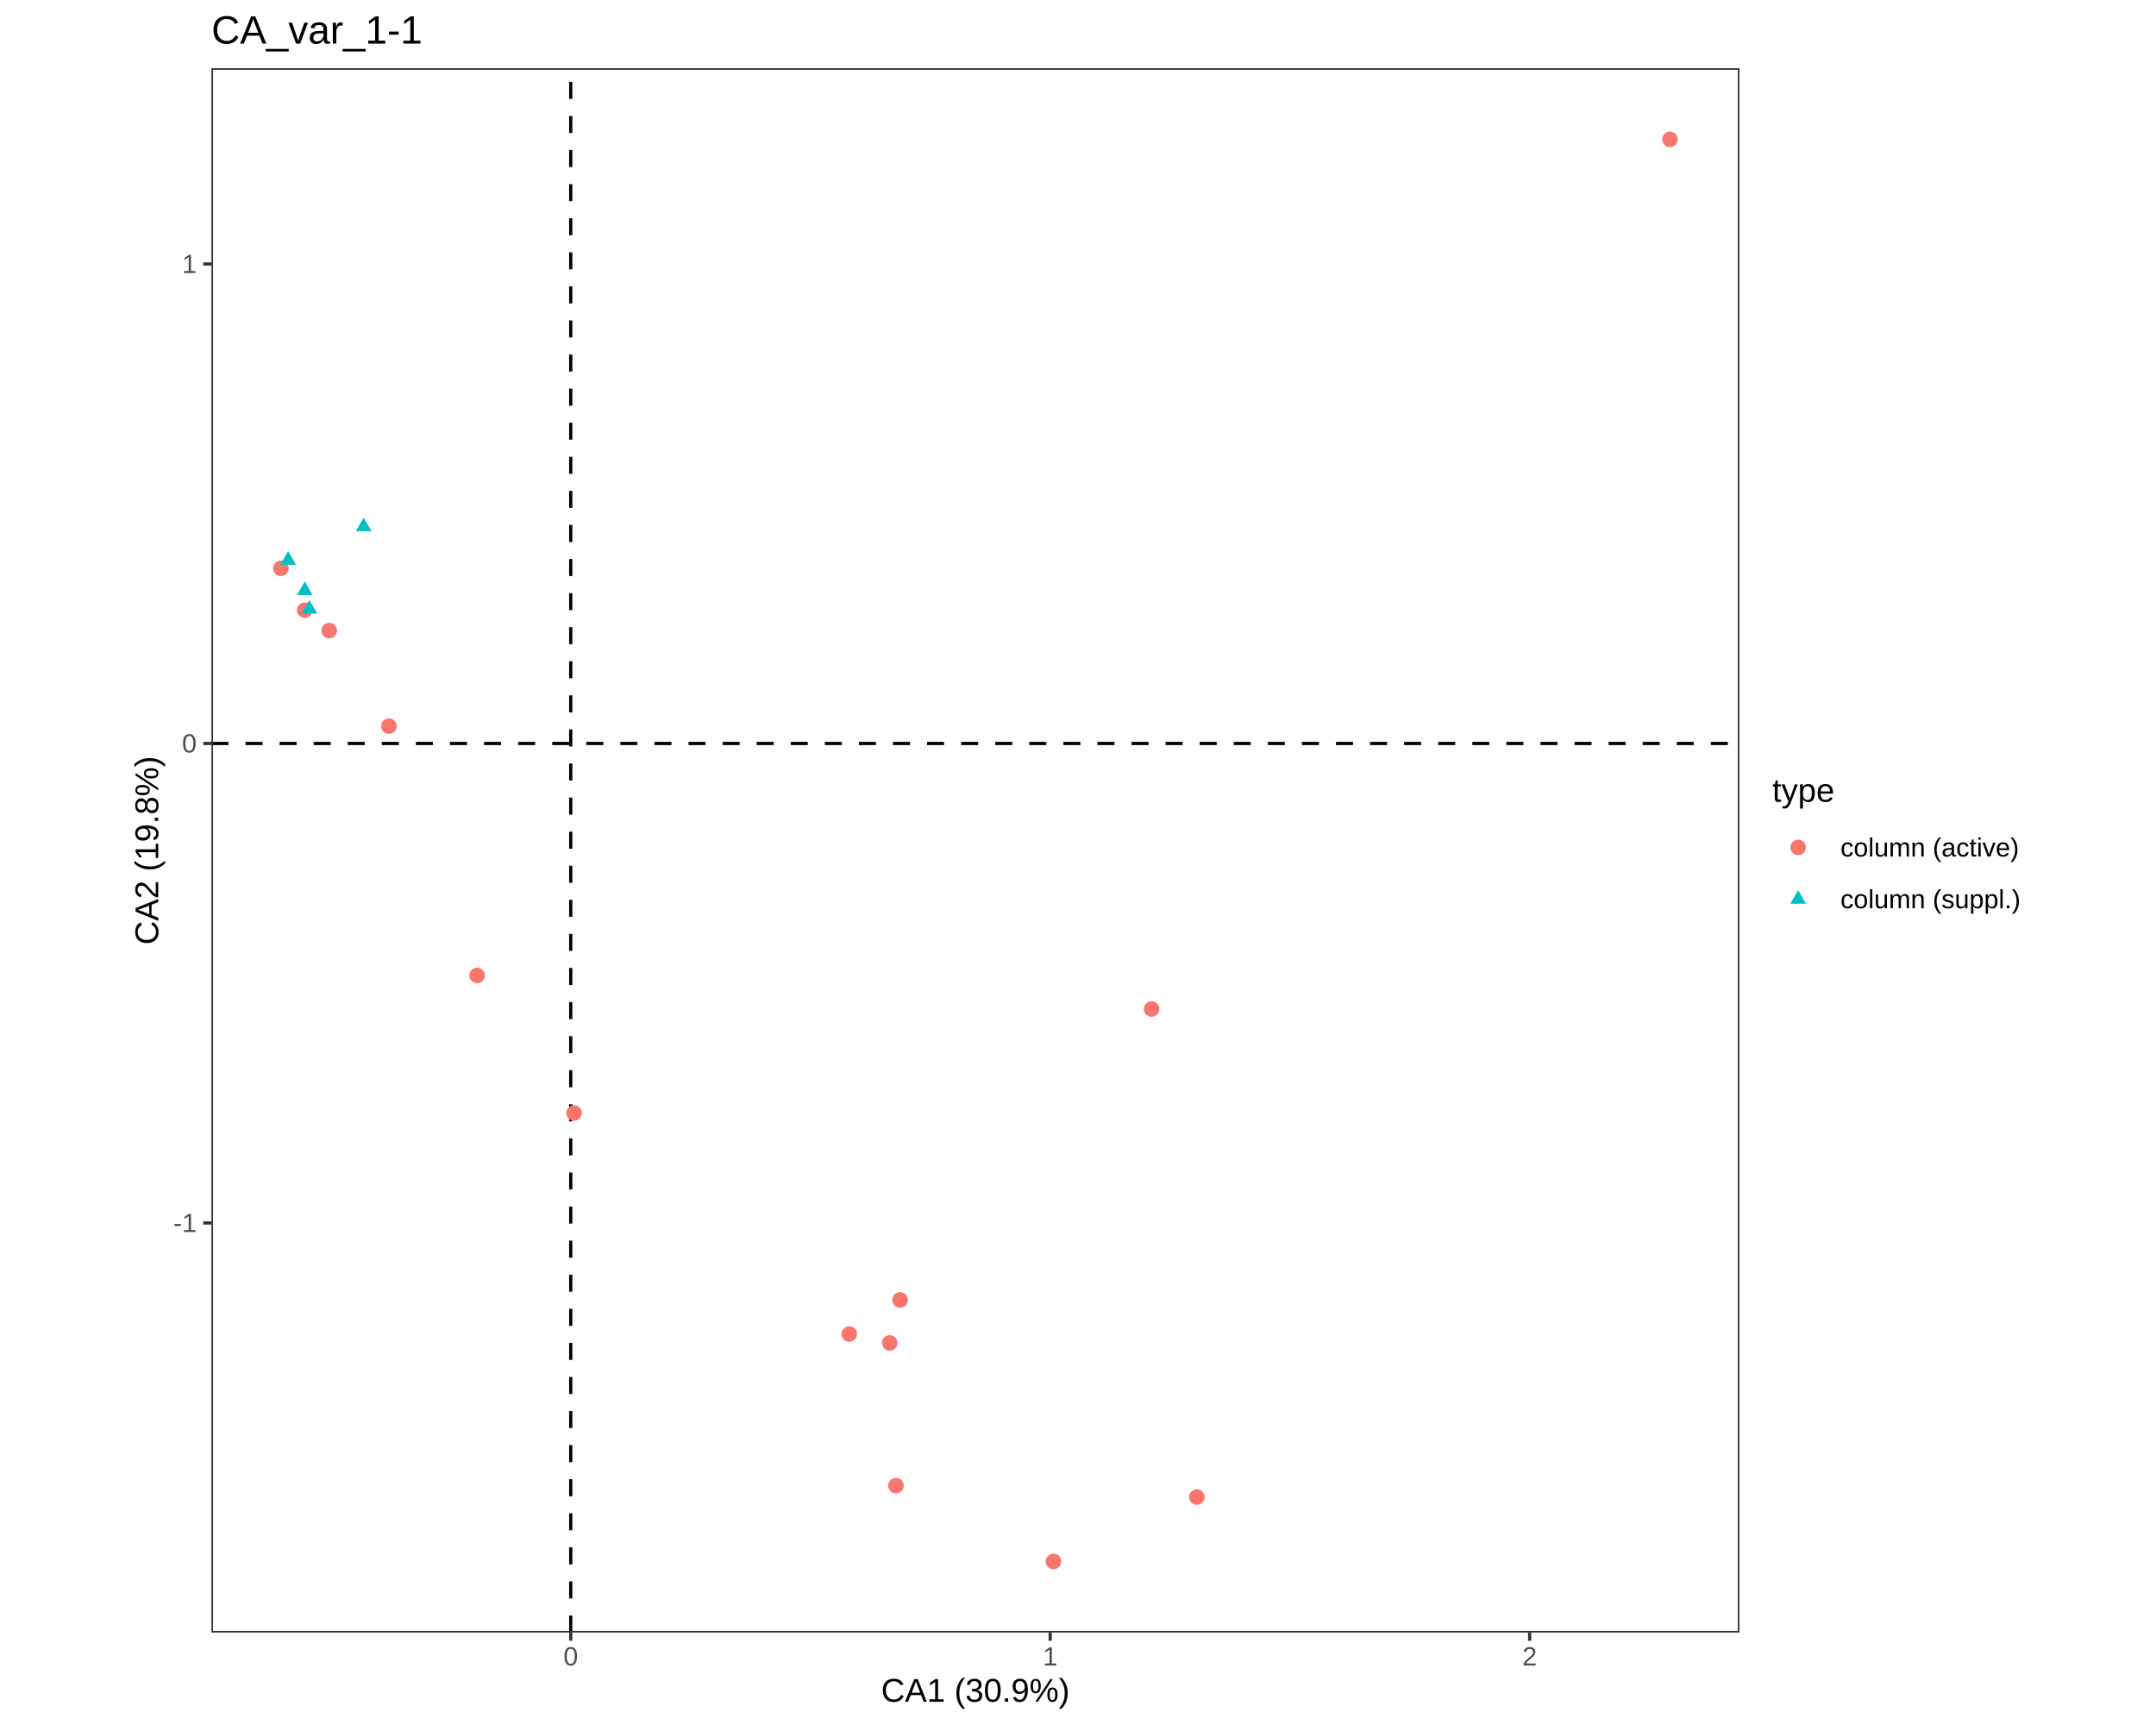
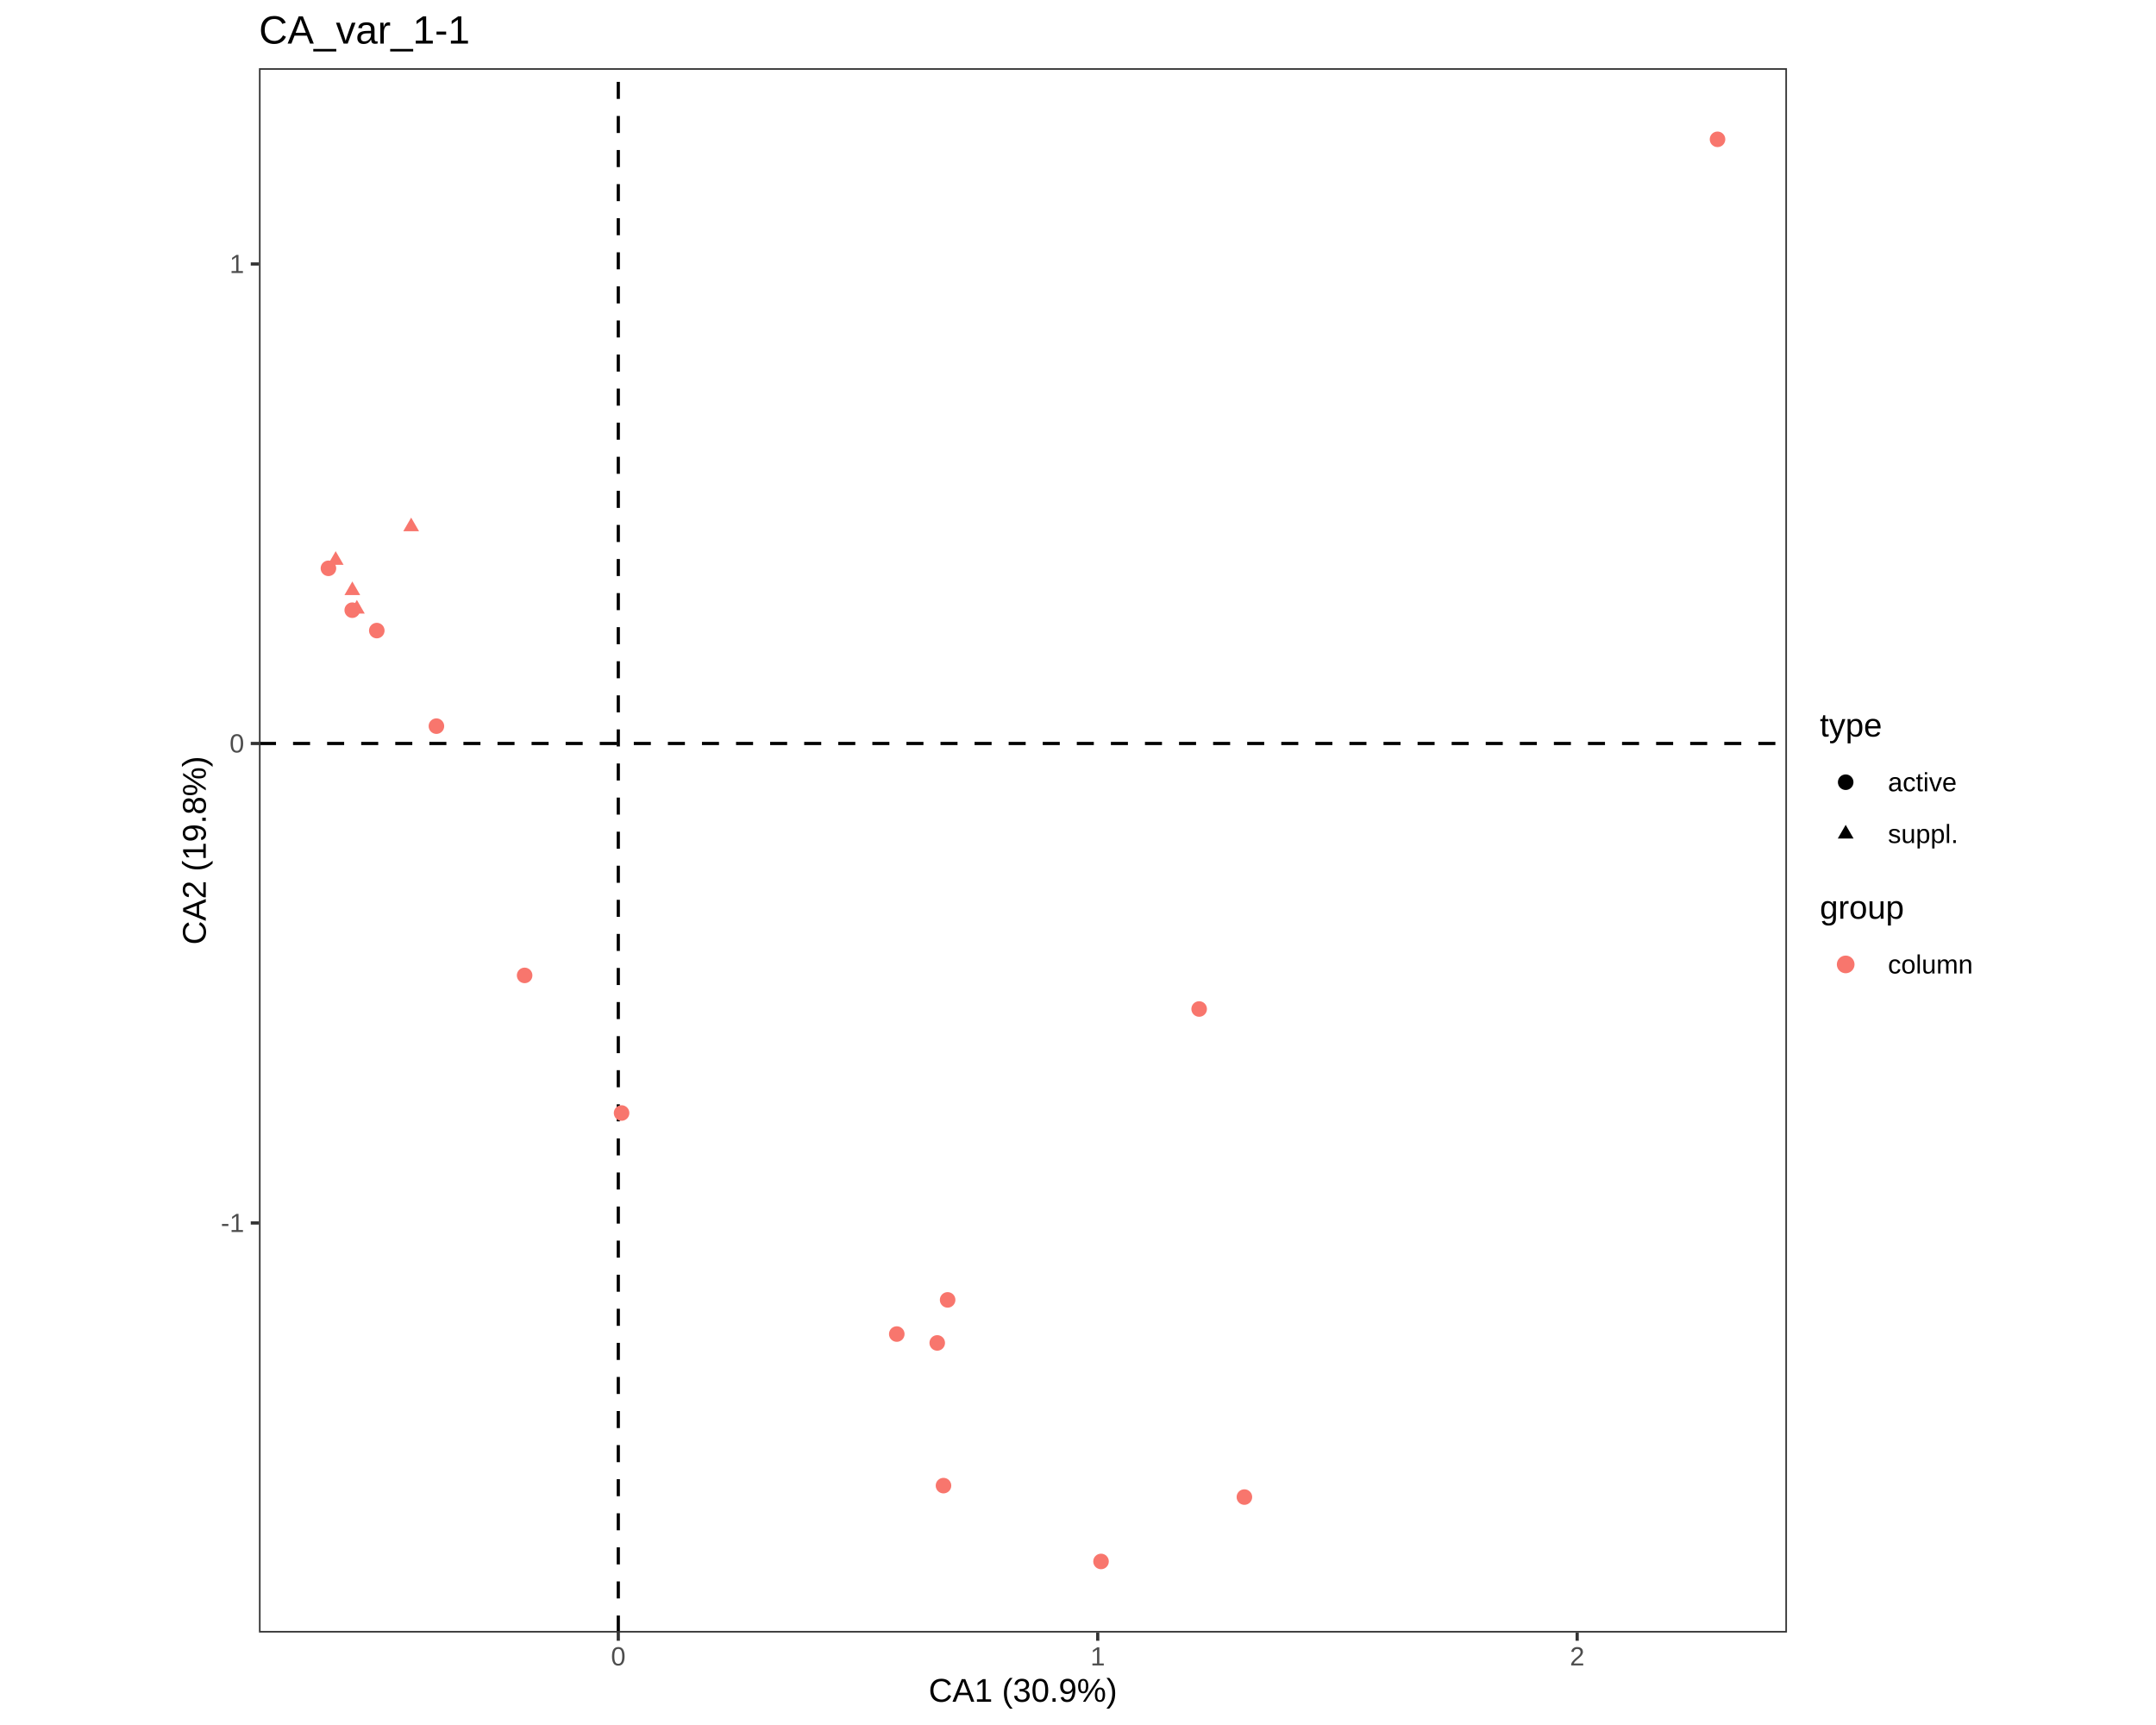
<svg xmlns="http://www.w3.org/2000/svg" viewBox="0 0 720.00 576.00">
  <defs>
    <style type="text/css">
    line, polyline, polygon, path, rect, circle {
      fill: none;
      stroke: #000000;
      stroke-linecap: round;
      stroke-linejoin: round;
      stroke-miterlimit: 10.00;
    }
  </style>
  </defs>
  <rect width="100%" height="100%" style="stroke: none; fill: #FFFFFF;" />
  <defs>
-     <clipPath id="cpMzkuODB8NjgwLjIwfDU3Ni4wMHwwLjAw">
-       <rect x="39.80" y="0.00" width="640.40" height="576.00" />
+     <clipPath id="cpNTUuNjh8NjY0LjMyfDU3Ni4wMHwwLjAw">
+       <rect x="55.68" y="0.00" width="608.65" height="576.00" />
    </clipPath>
  </defs>
-   <rect x="39.80" y="0.00" width="640.40" height="576.00" style="stroke-width: 1.07; stroke: #FFFFFF; fill: #FFFFFF;" clip-path="url(#cpMzkuODB8NjgwLjIwfDU3Ni4wMHwwLjAw)" />
+   <rect x="55.68" y="0.00" width="608.65" height="576.00" style="stroke-width: 1.07; stroke: #FFFFFF; fill: #FFFFFF;" clip-path="url(#cpNTUuNjh8NjY0LjMyfDU3Ni4wMHwwLjAw)" />
  <defs>
    <clipPath id="cpMC4wMHw3MjAuMDB8NTc2LjAwfDAuMDA=">
      <rect x="0.00" y="0.00" width="720.00" height="576.00" />
    </clipPath>
  </defs>
  <defs>
-     <clipPath id="cpNzAuNjF8NTgwLjg5fDU0NS4xM3wyMi43Nw==">
-       <rect x="70.61" y="22.77" width="510.28" height="522.36" />
+     <clipPath id="cpODYuNDh8NTk2Ljc3fDU0NS4xM3wyMi43Nw==">
+       <rect x="86.48" y="22.77" width="510.28" height="522.36" />
    </clipPath>
  </defs>
-   <rect x="70.61" y="22.77" width="510.28" height="522.36" style="stroke-width: 1.07; stroke: none; fill: #FFFFFF;" clip-path="url(#cpNzAuNjF8NTgwLjg5fDU0NS4xM3wyMi43Nw==)" />
-   <line x1="190.60" y1="545.13" x2="190.60" y2="22.77" style="stroke-width: 1.07; stroke-dasharray: 5.69,5.69; stroke-linecap: butt;" clip-path="url(#cpNzAuNjF8NTgwLjg5fDU0NS4xM3wyMi43Nw==)" />
-   <line x1="70.61" y1="248.25" x2="580.89" y2="248.25" style="stroke-width: 1.07; stroke-dasharray: 5.69,5.69; stroke-linecap: butt;" clip-path="url(#cpNzAuNjF8NTgwLjg5fDU0NS4xM3wyMi43Nw==)" />
-   <circle cx="557.70" cy="46.52" r="1.95pt" style="stroke-width: 0.71; stroke: none; fill: #F8766D;" clip-path="url(#cpNzAuNjF8NTgwLjg5fDU0NS4xM3wyMi43Nw==)" />
-   <circle cx="384.58" cy="336.92" r="1.95pt" style="stroke-width: 0.71; stroke: none; fill: #F8766D;" clip-path="url(#cpNzAuNjF8NTgwLjg5fDU0NS4xM3wyMi43Nw==)" />
-   <circle cx="399.69" cy="499.89" r="1.95pt" style="stroke-width: 0.71; stroke: none; fill: #F8766D;" clip-path="url(#cpNzAuNjF8NTgwLjg5fDU0NS4xM3wyMi43Nw==)" />
-   <circle cx="351.82" cy="521.39" r="1.95pt" style="stroke-width: 0.71; stroke: none; fill: #F8766D;" clip-path="url(#cpNzAuNjF8NTgwLjg5fDU0NS4xM3wyMi43Nw==)" />
-   <circle cx="300.59" cy="434.05" r="1.95pt" style="stroke-width: 0.71; stroke: none; fill: #F8766D;" clip-path="url(#cpNzAuNjF8NTgwLjg5fDU0NS4xM3wyMi43Nw==)" />
-   <circle cx="283.61" cy="445.46" r="1.95pt" style="stroke-width: 0.71; stroke: none; fill: #F8766D;" clip-path="url(#cpNzAuNjF8NTgwLjg5fDU0NS4xM3wyMi43Nw==)" />
-   <circle cx="297.12" cy="448.42" r="1.95pt" style="stroke-width: 0.71; stroke: none; fill: #F8766D;" clip-path="url(#cpNzAuNjF8NTgwLjg5fDU0NS4xM3wyMi43Nw==)" />
-   <circle cx="129.87" cy="242.47" r="1.95pt" style="stroke-width: 0.71; stroke: none; fill: #F8766D;" clip-path="url(#cpNzAuNjF8NTgwLjg5fDU0NS4xM3wyMi43Nw==)" />
-   <circle cx="109.95" cy="210.56" r="1.95pt" style="stroke-width: 0.71; stroke: none; fill: #F8766D;" clip-path="url(#cpNzAuNjF8NTgwLjg5fDU0NS4xM3wyMi43Nw==)" />
-   <circle cx="299.21" cy="496.07" r="1.95pt" style="stroke-width: 0.71; stroke: none; fill: #F8766D;" clip-path="url(#cpNzAuNjF8NTgwLjg5fDU0NS4xM3wyMi43Nw==)" />
-   <circle cx="191.71" cy="371.65" r="1.95pt" style="stroke-width: 0.71; stroke: none; fill: #F8766D;" clip-path="url(#cpNzAuNjF8NTgwLjg5fDU0NS4xM3wyMi43Nw==)" />
-   <circle cx="159.33" cy="325.70" r="1.95pt" style="stroke-width: 0.71; stroke: none; fill: #F8766D;" clip-path="url(#cpNzAuNjF8NTgwLjg5fDU0NS4xM3wyMi43Nw==)" />
-   <circle cx="101.75" cy="203.75" r="1.95pt" style="stroke-width: 0.71; stroke: none; fill: #F8766D;" clip-path="url(#cpNzAuNjF8NTgwLjg5fDU0NS4xM3wyMi43Nw==)" />
-   <circle cx="93.80" cy="189.77" r="1.95pt" style="stroke-width: 0.71; stroke: none; fill: #F8766D;" clip-path="url(#cpNzAuNjF8NTgwLjg5fDU0NS4xM3wyMi43Nw==)" />
-   <polygon points="103.31,200.32 105.94,204.88 100.67,204.88 " style="stroke-width: 0.71; stroke: none; fill: #00BFC4;" clip-path="url(#cpNzAuNjF8NTgwLjg5fDU0NS4xM3wyMi43Nw==)" />
-   <polygon points="101.78,194.15 104.42,198.71 99.15,198.71 " style="stroke-width: 0.71; stroke: none; fill: #00BFC4;" clip-path="url(#cpNzAuNjF8NTgwLjg5fDU0NS4xM3wyMi43Nw==)" />
-   <polygon points="121.43,172.83 124.06,177.39 118.80,177.39 " style="stroke-width: 0.71; stroke: none; fill: #00BFC4;" clip-path="url(#cpNzAuNjF8NTgwLjg5fDU0NS4xM3wyMi43Nw==)" />
-   <polygon points="96.23,184.04 98.86,188.60 93.59,188.60 " style="stroke-width: 0.71; stroke: none; fill: #00BFC4;" clip-path="url(#cpNzAuNjF8NTgwLjg5fDU0NS4xM3wyMi43Nw==)" />
-   <rect x="70.61" y="22.77" width="510.28" height="522.36" style="stroke-width: 1.07; stroke: #333333;" clip-path="url(#cpNzAuNjF8NTgwLjg5fDU0NS4xM3wyMi43Nw==)" />
+   <rect x="86.48" y="22.77" width="510.28" height="522.36" style="stroke-width: 1.07; stroke: none; fill: #FFFFFF;" clip-path="url(#cpODYuNDh8NTk2Ljc3fDU0NS4xM3wyMi43Nw==)" />
+   <line x1="206.48" y1="545.13" x2="206.48" y2="22.77" style="stroke-width: 1.07; stroke-dasharray: 5.69,5.69; stroke-linecap: butt;" clip-path="url(#cpODYuNDh8NTk2Ljc3fDU0NS4xM3wyMi43Nw==)" />
+   <line x1="86.48" y1="248.25" x2="596.77" y2="248.25" style="stroke-width: 1.07; stroke-dasharray: 5.69,5.69; stroke-linecap: butt;" clip-path="url(#cpODYuNDh8NTk2Ljc3fDU0NS4xM3wyMi43Nw==)" />
+   <circle cx="573.57" cy="46.52" r="1.95pt" style="stroke-width: 0.71; stroke: none; fill: #F8766D;" clip-path="url(#cpODYuNDh8NTk2Ljc3fDU0NS4xM3wyMi43Nw==)" />
+   <circle cx="400.46" cy="336.92" r="1.95pt" style="stroke-width: 0.71; stroke: none; fill: #F8766D;" clip-path="url(#cpODYuNDh8NTk2Ljc3fDU0NS4xM3wyMi43Nw==)" />
+   <circle cx="415.57" cy="499.89" r="1.95pt" style="stroke-width: 0.71; stroke: none; fill: #F8766D;" clip-path="url(#cpODYuNDh8NTk2Ljc3fDU0NS4xM3wyMi43Nw==)" />
+   <circle cx="367.69" cy="521.39" r="1.95pt" style="stroke-width: 0.71; stroke: none; fill: #F8766D;" clip-path="url(#cpODYuNDh8NTk2Ljc3fDU0NS4xM3wyMi43Nw==)" />
+   <circle cx="316.46" cy="434.05" r="1.95pt" style="stroke-width: 0.71; stroke: none; fill: #F8766D;" clip-path="url(#cpODYuNDh8NTk2Ljc3fDU0NS4xM3wyMi43Nw==)" />
+   <circle cx="299.48" cy="445.46" r="1.95pt" style="stroke-width: 0.71; stroke: none; fill: #F8766D;" clip-path="url(#cpODYuNDh8NTk2Ljc3fDU0NS4xM3wyMi43Nw==)" />
+   <circle cx="312.99" cy="448.42" r="1.95pt" style="stroke-width: 0.71; stroke: none; fill: #F8766D;" clip-path="url(#cpODYuNDh8NTk2Ljc3fDU0NS4xM3wyMi43Nw==)" />
+   <circle cx="145.74" cy="242.47" r="1.95pt" style="stroke-width: 0.71; stroke: none; fill: #F8766D;" clip-path="url(#cpODYuNDh8NTk2Ljc3fDU0NS4xM3wyMi43Nw==)" />
+   <circle cx="125.83" cy="210.56" r="1.95pt" style="stroke-width: 0.71; stroke: none; fill: #F8766D;" clip-path="url(#cpODYuNDh8NTk2Ljc3fDU0NS4xM3wyMi43Nw==)" />
+   <circle cx="315.08" cy="496.07" r="1.95pt" style="stroke-width: 0.71; stroke: none; fill: #F8766D;" clip-path="url(#cpODYuNDh8NTk2Ljc3fDU0NS4xM3wyMi43Nw==)" />
+   <circle cx="207.58" cy="371.65" r="1.95pt" style="stroke-width: 0.71; stroke: none; fill: #F8766D;" clip-path="url(#cpODYuNDh8NTk2Ljc3fDU0NS4xM3wyMi43Nw==)" />
+   <circle cx="175.20" cy="325.70" r="1.95pt" style="stroke-width: 0.71; stroke: none; fill: #F8766D;" clip-path="url(#cpODYuNDh8NTk2Ljc3fDU0NS4xM3wyMi43Nw==)" />
+   <circle cx="117.63" cy="203.75" r="1.95pt" style="stroke-width: 0.71; stroke: none; fill: #F8766D;" clip-path="url(#cpODYuNDh8NTk2Ljc3fDU0NS4xM3wyMi43Nw==)" />
+   <circle cx="109.68" cy="189.77" r="1.95pt" style="stroke-width: 0.71; stroke: none; fill: #F8766D;" clip-path="url(#cpODYuNDh8NTk2Ljc3fDU0NS4xM3wyMi43Nw==)" />
+   <polygon points="119.18,200.32 121.81,204.88 116.55,204.88 " style="stroke-width: 0.71; stroke: none; fill: #F8766D;" clip-path="url(#cpODYuNDh8NTk2Ljc3fDU0NS4xM3wyMi43Nw==)" />
+   <polygon points="117.66,194.15 120.29,198.71 115.03,198.71 " style="stroke-width: 0.71; stroke: none; fill: #F8766D;" clip-path="url(#cpODYuNDh8NTk2Ljc3fDU0NS4xM3wyMi43Nw==)" />
+   <polygon points="137.31,172.83 139.94,177.39 134.67,177.39 " style="stroke-width: 0.71; stroke: none; fill: #F8766D;" clip-path="url(#cpODYuNDh8NTk2Ljc3fDU0NS4xM3wyMi43Nw==)" />
+   <polygon points="112.10,184.04 114.74,188.60 109.47,188.60 " style="stroke-width: 0.71; stroke: none; fill: #F8766D;" clip-path="url(#cpODYuNDh8NTk2Ljc3fDU0NS4xM3wyMi43Nw==)" />
+   <rect x="86.48" y="22.77" width="510.28" height="522.36" style="stroke-width: 1.07; stroke: #333333;" clip-path="url(#cpODYuNDh8NTk2Ljc3fDU0NS4xM3wyMi43Nw==)" />
  <defs>
    <clipPath id="cpMC4wMHw3MjAuMDB8NTc2LjAwfDAuMDA=">
      <rect x="0.00" y="0.00" width="720.00" height="576.00" />
    </clipPath>
  </defs>
  <g clip-path="url(#cpMC4wMHw3MjAuMDB8NTc2LjAwfDAuMDA=)">
-     <text x="57.86" y="411.38" style="font-size: 8.80px; fill: #4D4D4D; font-family: Liberation Sans;" textLength="7.81px" lengthAdjust="spacingAndGlyphs">-1</text>
+     <text x="73.74" y="411.38" style="font-size: 8.80px; fill: #4D4D4D; font-family: Liberation Sans;" textLength="7.81px" lengthAdjust="spacingAndGlyphs">-1</text>
  </g>
  <g clip-path="url(#cpMC4wMHw3MjAuMDB8NTc2LjAwfDAuMDA=)">
-     <text x="60.79" y="251.27" style="font-size: 8.80px; fill: #4D4D4D; font-family: Liberation Sans;" textLength="4.89px" lengthAdjust="spacingAndGlyphs">0</text>
+     <text x="76.66" y="251.27" style="font-size: 8.80px; fill: #4D4D4D; font-family: Liberation Sans;" textLength="4.89px" lengthAdjust="spacingAndGlyphs">0</text>
  </g>
  <g clip-path="url(#cpMC4wMHw3MjAuMDB8NTc2LjAwfDAuMDA=)">
-     <text x="60.79" y="91.16" style="font-size: 8.80px; fill: #4D4D4D; font-family: Liberation Sans;" textLength="4.89px" lengthAdjust="spacingAndGlyphs">1</text>
+     <text x="76.66" y="91.16" style="font-size: 8.80px; fill: #4D4D4D; font-family: Liberation Sans;" textLength="4.89px" lengthAdjust="spacingAndGlyphs">1</text>
  </g>
-   <polyline points="67.87,408.36 70.61,408.36 " style="stroke-width: 1.07; stroke: #333333; stroke-linecap: butt;" clip-path="url(#cpMC4wMHw3MjAuMDB8NTc2LjAwfDAuMDA=)" />
-   <polyline points="67.87,248.25 70.61,248.25 " style="stroke-width: 1.07; stroke: #333333; stroke-linecap: butt;" clip-path="url(#cpMC4wMHw3MjAuMDB8NTc2LjAwfDAuMDA=)" />
-   <polyline points="67.87,88.14 70.61,88.14 " style="stroke-width: 1.07; stroke: #333333; stroke-linecap: butt;" clip-path="url(#cpMC4wMHw3MjAuMDB8NTc2LjAwfDAuMDA=)" />
-   <polyline points="190.60,547.87 190.60,545.13 " style="stroke-width: 1.07; stroke: #333333; stroke-linecap: butt;" clip-path="url(#cpMC4wMHw3MjAuMDB8NTc2LjAwfDAuMDA=)" />
-   <polyline points="350.71,547.87 350.71,545.13 " style="stroke-width: 1.07; stroke: #333333; stroke-linecap: butt;" clip-path="url(#cpMC4wMHw3MjAuMDB8NTc2LjAwfDAuMDA=)" />
-   <polyline points="510.83,547.87 510.83,545.13 " style="stroke-width: 1.07; stroke: #333333; stroke-linecap: butt;" clip-path="url(#cpMC4wMHw3MjAuMDB8NTc2LjAwfDAuMDA=)" />
+   <polyline points="83.74,408.36 86.48,408.36 " style="stroke-width: 1.07; stroke: #333333; stroke-linecap: butt;" clip-path="url(#cpMC4wMHw3MjAuMDB8NTc2LjAwfDAuMDA=)" />
+   <polyline points="83.74,248.25 86.48,248.25 " style="stroke-width: 1.07; stroke: #333333; stroke-linecap: butt;" clip-path="url(#cpMC4wMHw3MjAuMDB8NTc2LjAwfDAuMDA=)" />
+   <polyline points="83.74,88.14 86.48,88.14 " style="stroke-width: 1.07; stroke: #333333; stroke-linecap: butt;" clip-path="url(#cpMC4wMHw3MjAuMDB8NTc2LjAwfDAuMDA=)" />
+   <polyline points="206.48,547.87 206.48,545.13 " style="stroke-width: 1.07; stroke: #333333; stroke-linecap: butt;" clip-path="url(#cpMC4wMHw3MjAuMDB8NTc2LjAwfDAuMDA=)" />
+   <polyline points="366.59,547.87 366.59,545.13 " style="stroke-width: 1.07; stroke: #333333; stroke-linecap: butt;" clip-path="url(#cpMC4wMHw3MjAuMDB8NTc2LjAwfDAuMDA=)" />
+   <polyline points="526.70,547.87 526.70,545.13 " style="stroke-width: 1.07; stroke: #333333; stroke-linecap: butt;" clip-path="url(#cpMC4wMHw3MjAuMDB8NTc2LjAwfDAuMDA=)" />
  <g clip-path="url(#cpMC4wMHw3MjAuMDB8NTc2LjAwfDAuMDA=)">
-     <text x="188.16" y="556.11" style="font-size: 8.80px; fill: #4D4D4D; font-family: Liberation Sans;" textLength="4.89px" lengthAdjust="spacingAndGlyphs">0</text>
+     <text x="204.03" y="556.11" style="font-size: 8.80px; fill: #4D4D4D; font-family: Liberation Sans;" textLength="4.89px" lengthAdjust="spacingAndGlyphs">0</text>
  </g>
  <g clip-path="url(#cpMC4wMHw3MjAuMDB8NTc2LjAwfDAuMDA=)">
-     <text x="348.27" y="556.11" style="font-size: 8.80px; fill: #4D4D4D; font-family: Liberation Sans;" textLength="4.89px" lengthAdjust="spacingAndGlyphs">1</text>
+     <text x="364.14" y="556.11" style="font-size: 8.80px; fill: #4D4D4D; font-family: Liberation Sans;" textLength="4.89px" lengthAdjust="spacingAndGlyphs">1</text>
  </g>
  <g clip-path="url(#cpMC4wMHw3MjAuMDB8NTc2LjAwfDAuMDA=)">
-     <text x="508.38" y="556.11" style="font-size: 8.80px; fill: #4D4D4D; font-family: Liberation Sans;" textLength="4.89px" lengthAdjust="spacingAndGlyphs">2</text>
+     <text x="524.26" y="556.11" style="font-size: 8.80px; fill: #4D4D4D; font-family: Liberation Sans;" textLength="4.89px" lengthAdjust="spacingAndGlyphs">2</text>
  </g>
  <g clip-path="url(#cpMC4wMHw3MjAuMDB8NTc2LjAwfDAuMDA=)">
-     <text x="294.25" y="568.24" style="font-size: 11.00px; font-family: Liberation Sans;" textLength="63.00px" lengthAdjust="spacingAndGlyphs">CA1 (30.9%)</text>
+     <text x="310.12" y="568.24" style="font-size: 11.00px; font-family: Liberation Sans;" textLength="63.00px" lengthAdjust="spacingAndGlyphs">CA1 (30.9%)</text>
  </g>
  <g clip-path="url(#cpMC4wMHw3MjAuMDB8NTc2LjAwfDAuMDA=)">
-     <text transform="translate(52.84,315.45) rotate(-90)" style="font-size: 11.00px; font-family: Liberation Sans;" textLength="63.00px" lengthAdjust="spacingAndGlyphs">CA2 (19.8%)</text>
+     <text transform="translate(68.72,315.45) rotate(-90)" style="font-size: 11.00px; font-family: Liberation Sans;" textLength="63.00px" lengthAdjust="spacingAndGlyphs">CA2 (19.8%)</text>
  </g>
-   <rect x="591.85" y="259.01" width="82.87" height="49.88" style="stroke-width: 1.07; stroke: none; fill: #FFFFFF;" clip-path="url(#cpMC4wMHw3MjAuMDB8NTc2LjAwfDAuMDA=)" />
+   <rect x="607.73" y="237.23" width="46.23" height="49.88" style="stroke-width: 1.07; stroke: none; fill: #FFFFFF;" clip-path="url(#cpMC4wMHw3MjAuMDB8NTc2LjAwfDAuMDA=)" />
  <g clip-path="url(#cpMC4wMHw3MjAuMDB8NTc2LjAwfDAuMDA=)">
-     <text x="591.85" y="267.71" style="font-size: 11.00px; font-family: Liberation Sans;" textLength="20.81px" lengthAdjust="spacingAndGlyphs">type</text>
+     <text x="607.73" y="245.93" style="font-size: 11.00px; font-family: Liberation Sans;" textLength="20.81px" lengthAdjust="spacingAndGlyphs">type</text>
  </g>
-   <rect x="591.85" y="274.33" width="17.28" height="17.28" style="stroke-width: 1.07; stroke: none; fill: #FFFFFF;" clip-path="url(#cpMC4wMHw3MjAuMDB8NTc2LjAwfDAuMDA=)" />
-   <circle cx="600.49" cy="282.97" r="1.95pt" style="stroke-width: 0.71; stroke: none; fill: #F8766D;" clip-path="url(#cpMC4wMHw3MjAuMDB8NTc2LjAwfDAuMDA=)" />
-   <rect x="591.85" y="291.61" width="17.28" height="17.28" style="stroke-width: 1.07; stroke: none; fill: #FFFFFF;" clip-path="url(#cpMC4wMHw3MjAuMDB8NTc2LjAwfDAuMDA=)" />
-   <polygon points="600.49,297.21 603.12,301.77 597.86,301.77 " style="stroke-width: 0.71; stroke: none; fill: #00BFC4;" clip-path="url(#cpMC4wMHw3MjAuMDB8NTc2LjAwfDAuMDA=)" />
+   <rect x="607.73" y="252.55" width="17.28" height="17.28" style="stroke-width: 1.07; stroke: none; fill: #FFFFFF;" clip-path="url(#cpMC4wMHw3MjAuMDB8NTc2LjAwfDAuMDA=)" />
+   <circle cx="616.37" cy="261.19" r="1.95pt" style="stroke-width: 0.71; stroke: none; fill: #000000;" clip-path="url(#cpMC4wMHw3MjAuMDB8NTc2LjAwfDAuMDA=)" />
+   <rect x="607.73" y="269.83" width="17.28" height="17.28" style="stroke-width: 1.07; stroke: none; fill: #FFFFFF;" clip-path="url(#cpMC4wMHw3MjAuMDB8NTc2LjAwfDAuMDA=)" />
+   <polygon points="616.37,275.43 619.00,279.99 613.73,279.99 " style="stroke-width: 0.71; stroke: none; fill: #000000;" clip-path="url(#cpMC4wMHw3MjAuMDB8NTc2LjAwfDAuMDA=)" />
  <g clip-path="url(#cpMC4wMHw3MjAuMDB8NTc2LjAwfDAuMDA=)">
-     <text x="614.61" y="286.00" style="font-size: 8.80px; font-family: Liberation Sans;" textLength="59.62px" lengthAdjust="spacingAndGlyphs">column (active)</text>
+     <text x="630.48" y="264.21" style="font-size: 8.80px; font-family: Liberation Sans;" textLength="22.98px" lengthAdjust="spacingAndGlyphs">active</text>
  </g>
  <g clip-path="url(#cpMC4wMHw3MjAuMDB8NTc2LjAwfDAuMDA=)">
-     <text x="614.61" y="303.28" style="font-size: 8.80px; font-family: Liberation Sans;" textLength="60.11px" lengthAdjust="spacingAndGlyphs">column (suppl.)</text>
+     <text x="630.48" y="281.49" style="font-size: 8.80px; font-family: Liberation Sans;" textLength="23.47px" lengthAdjust="spacingAndGlyphs">suppl.</text>
+   </g>
+   <rect x="607.73" y="298.07" width="51.12" height="32.60" style="stroke-width: 1.07; stroke: none; fill: #FFFFFF;" clip-path="url(#cpMC4wMHw3MjAuMDB8NTc2LjAwfDAuMDA=)" />
+   <g clip-path="url(#cpMC4wMHw3MjAuMDB8NTc2LjAwfDAuMDA=)">
+     <text x="607.73" y="306.77" style="font-size: 11.00px; font-family: Liberation Sans;" textLength="28.16px" lengthAdjust="spacingAndGlyphs">group</text>
+   </g>
+   <rect x="607.73" y="313.39" width="17.28" height="17.28" style="stroke-width: 1.07; stroke: none; fill: #FFFFFF;" clip-path="url(#cpMC4wMHw3MjAuMDB8NTc2LjAwfDAuMDA=)" />
+   <circle cx="616.37" cy="322.03" r="1.95pt" style="stroke-width: 0.71; stroke: #F8766D; fill: #F8766D;" clip-path="url(#cpMC4wMHw3MjAuMDB8NTc2LjAwfDAuMDA=)" />
+   <g clip-path="url(#cpMC4wMHw3MjAuMDB8NTc2LjAwfDAuMDA=)">
+     <text x="630.48" y="325.06" style="font-size: 8.80px; font-family: Liberation Sans;" textLength="28.36px" lengthAdjust="spacingAndGlyphs">column</text>
  </g>
  <g clip-path="url(#cpMC4wMHw3MjAuMDB8NTc2LjAwfDAuMDA=)">
-     <text x="70.61" y="14.56" style="font-size: 13.20px; font-family: Liberation Sans;" textLength="70.34px" lengthAdjust="spacingAndGlyphs">CA_var_1-1</text>
+     <text x="86.48" y="14.56" style="font-size: 13.20px; font-family: Liberation Sans;" textLength="70.34px" lengthAdjust="spacingAndGlyphs">CA_var_1-1</text>
  </g>
</svg>
